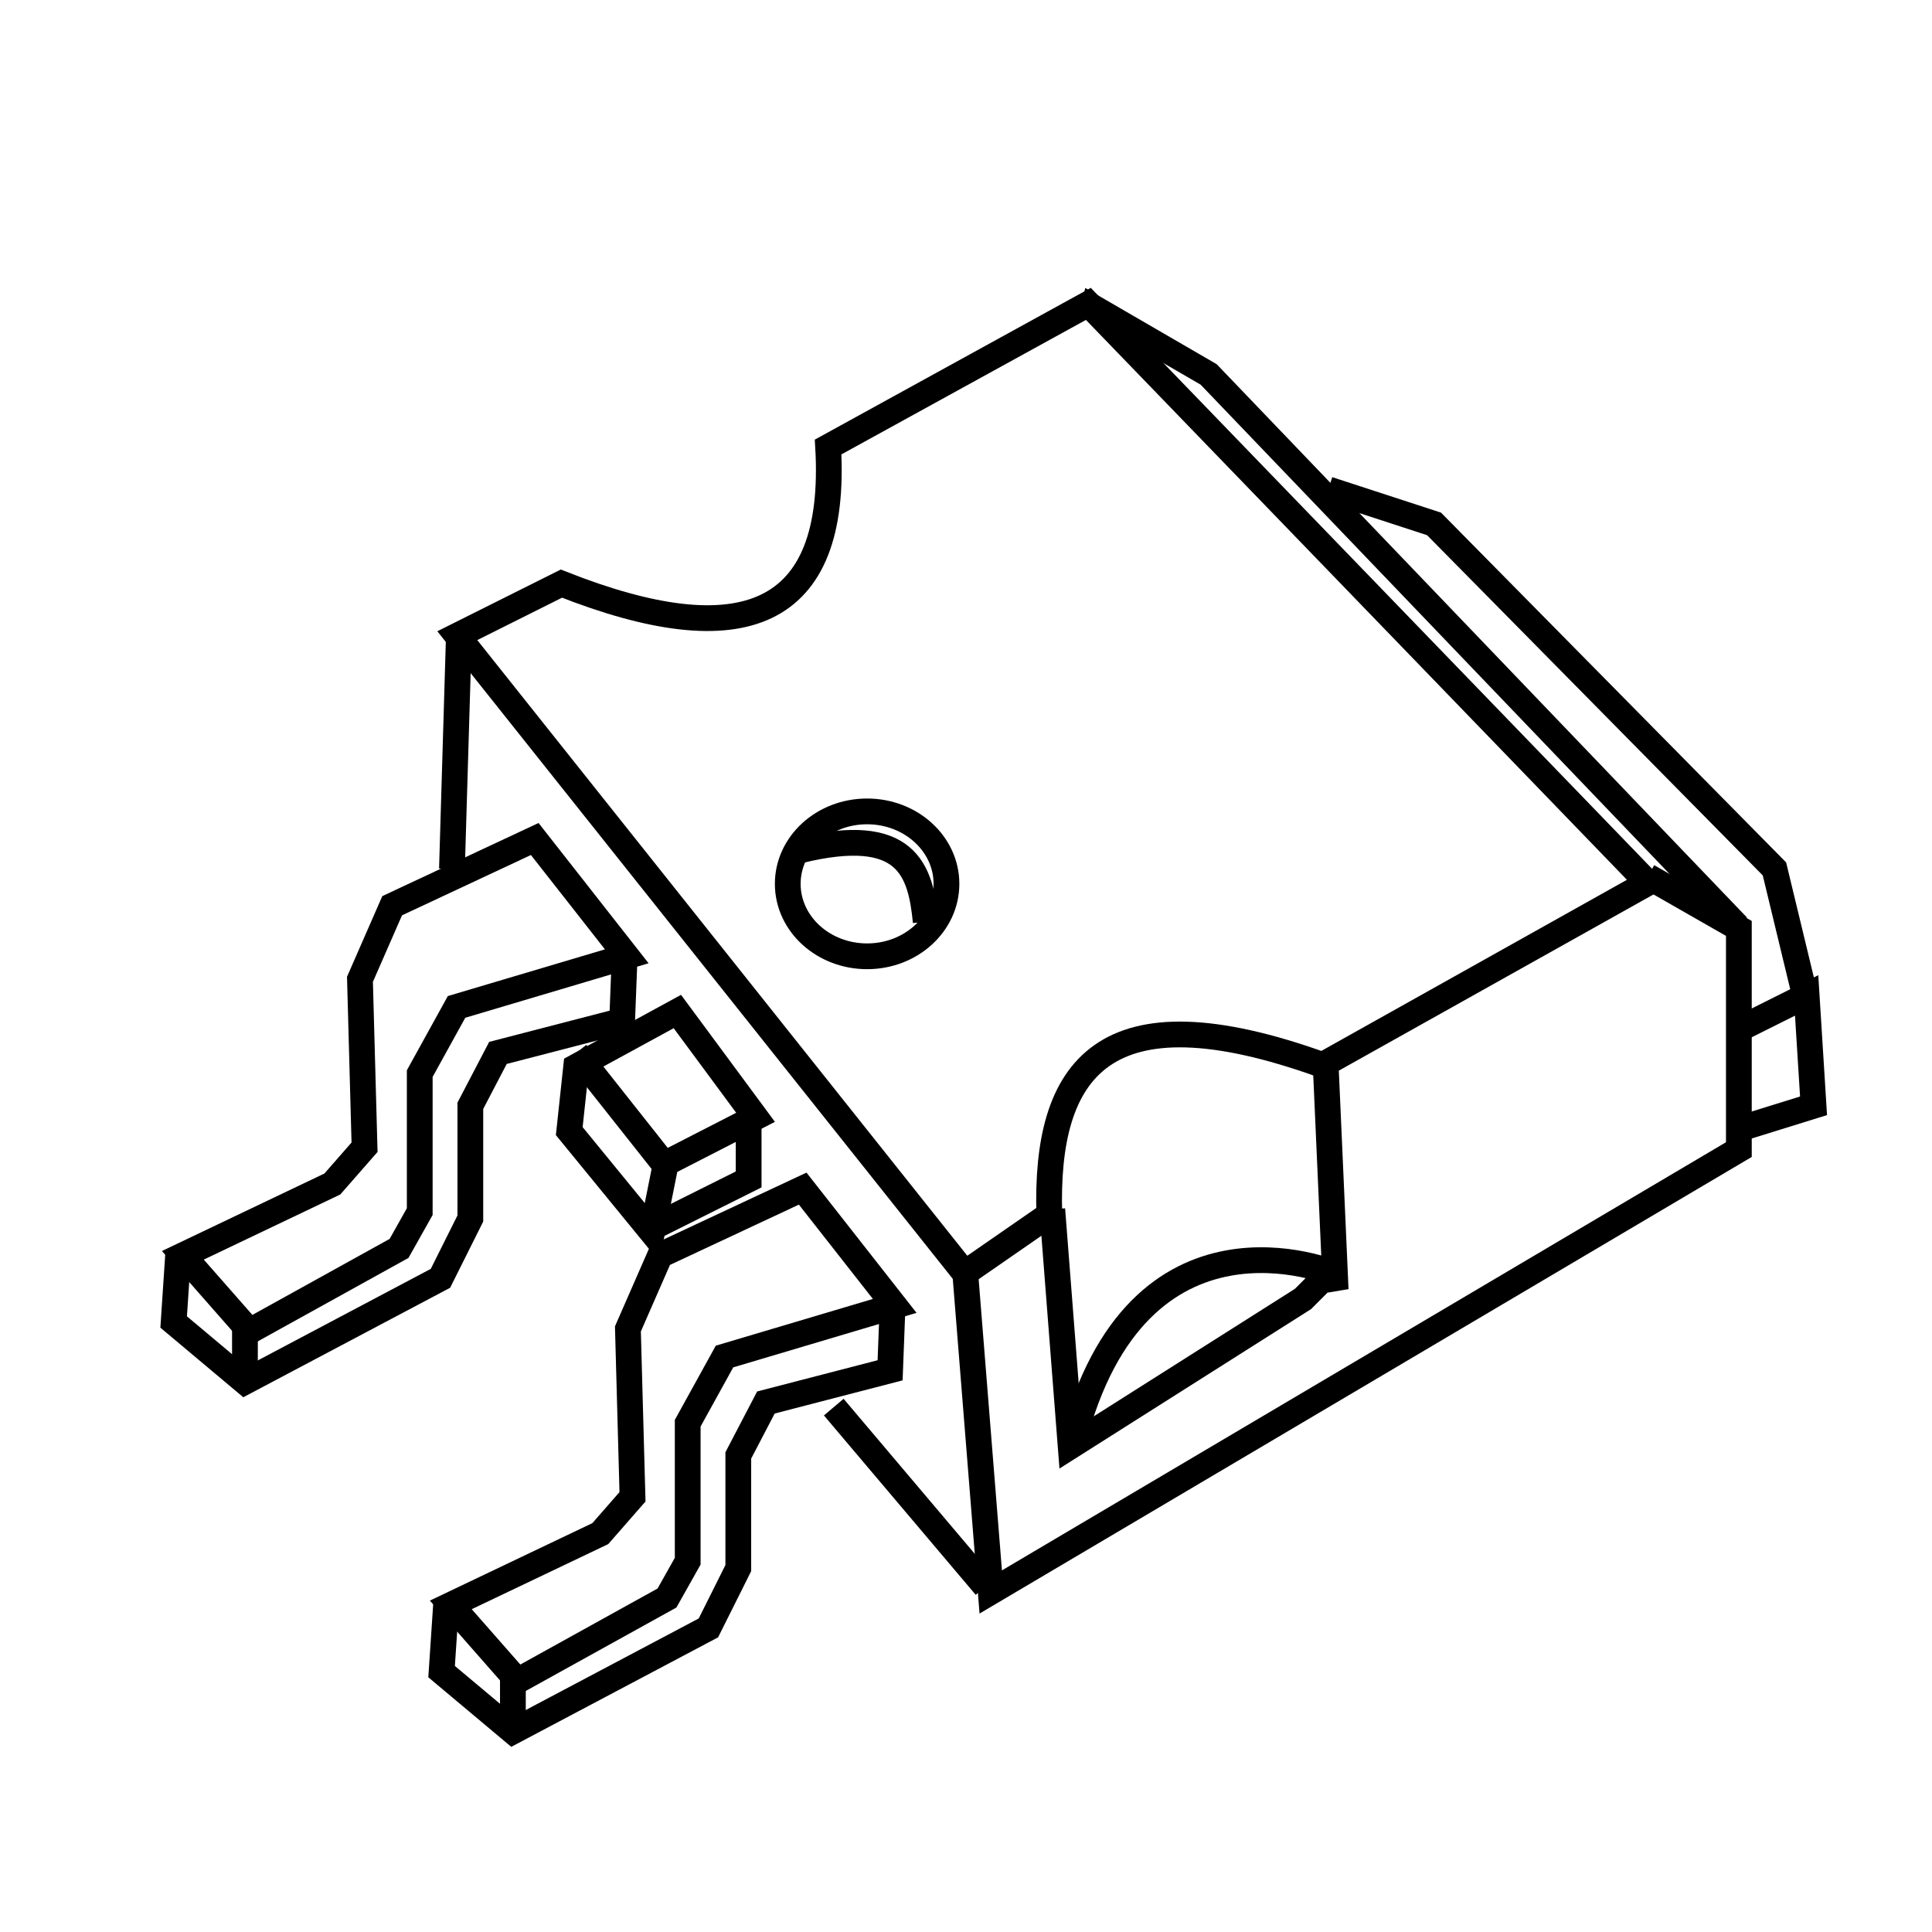
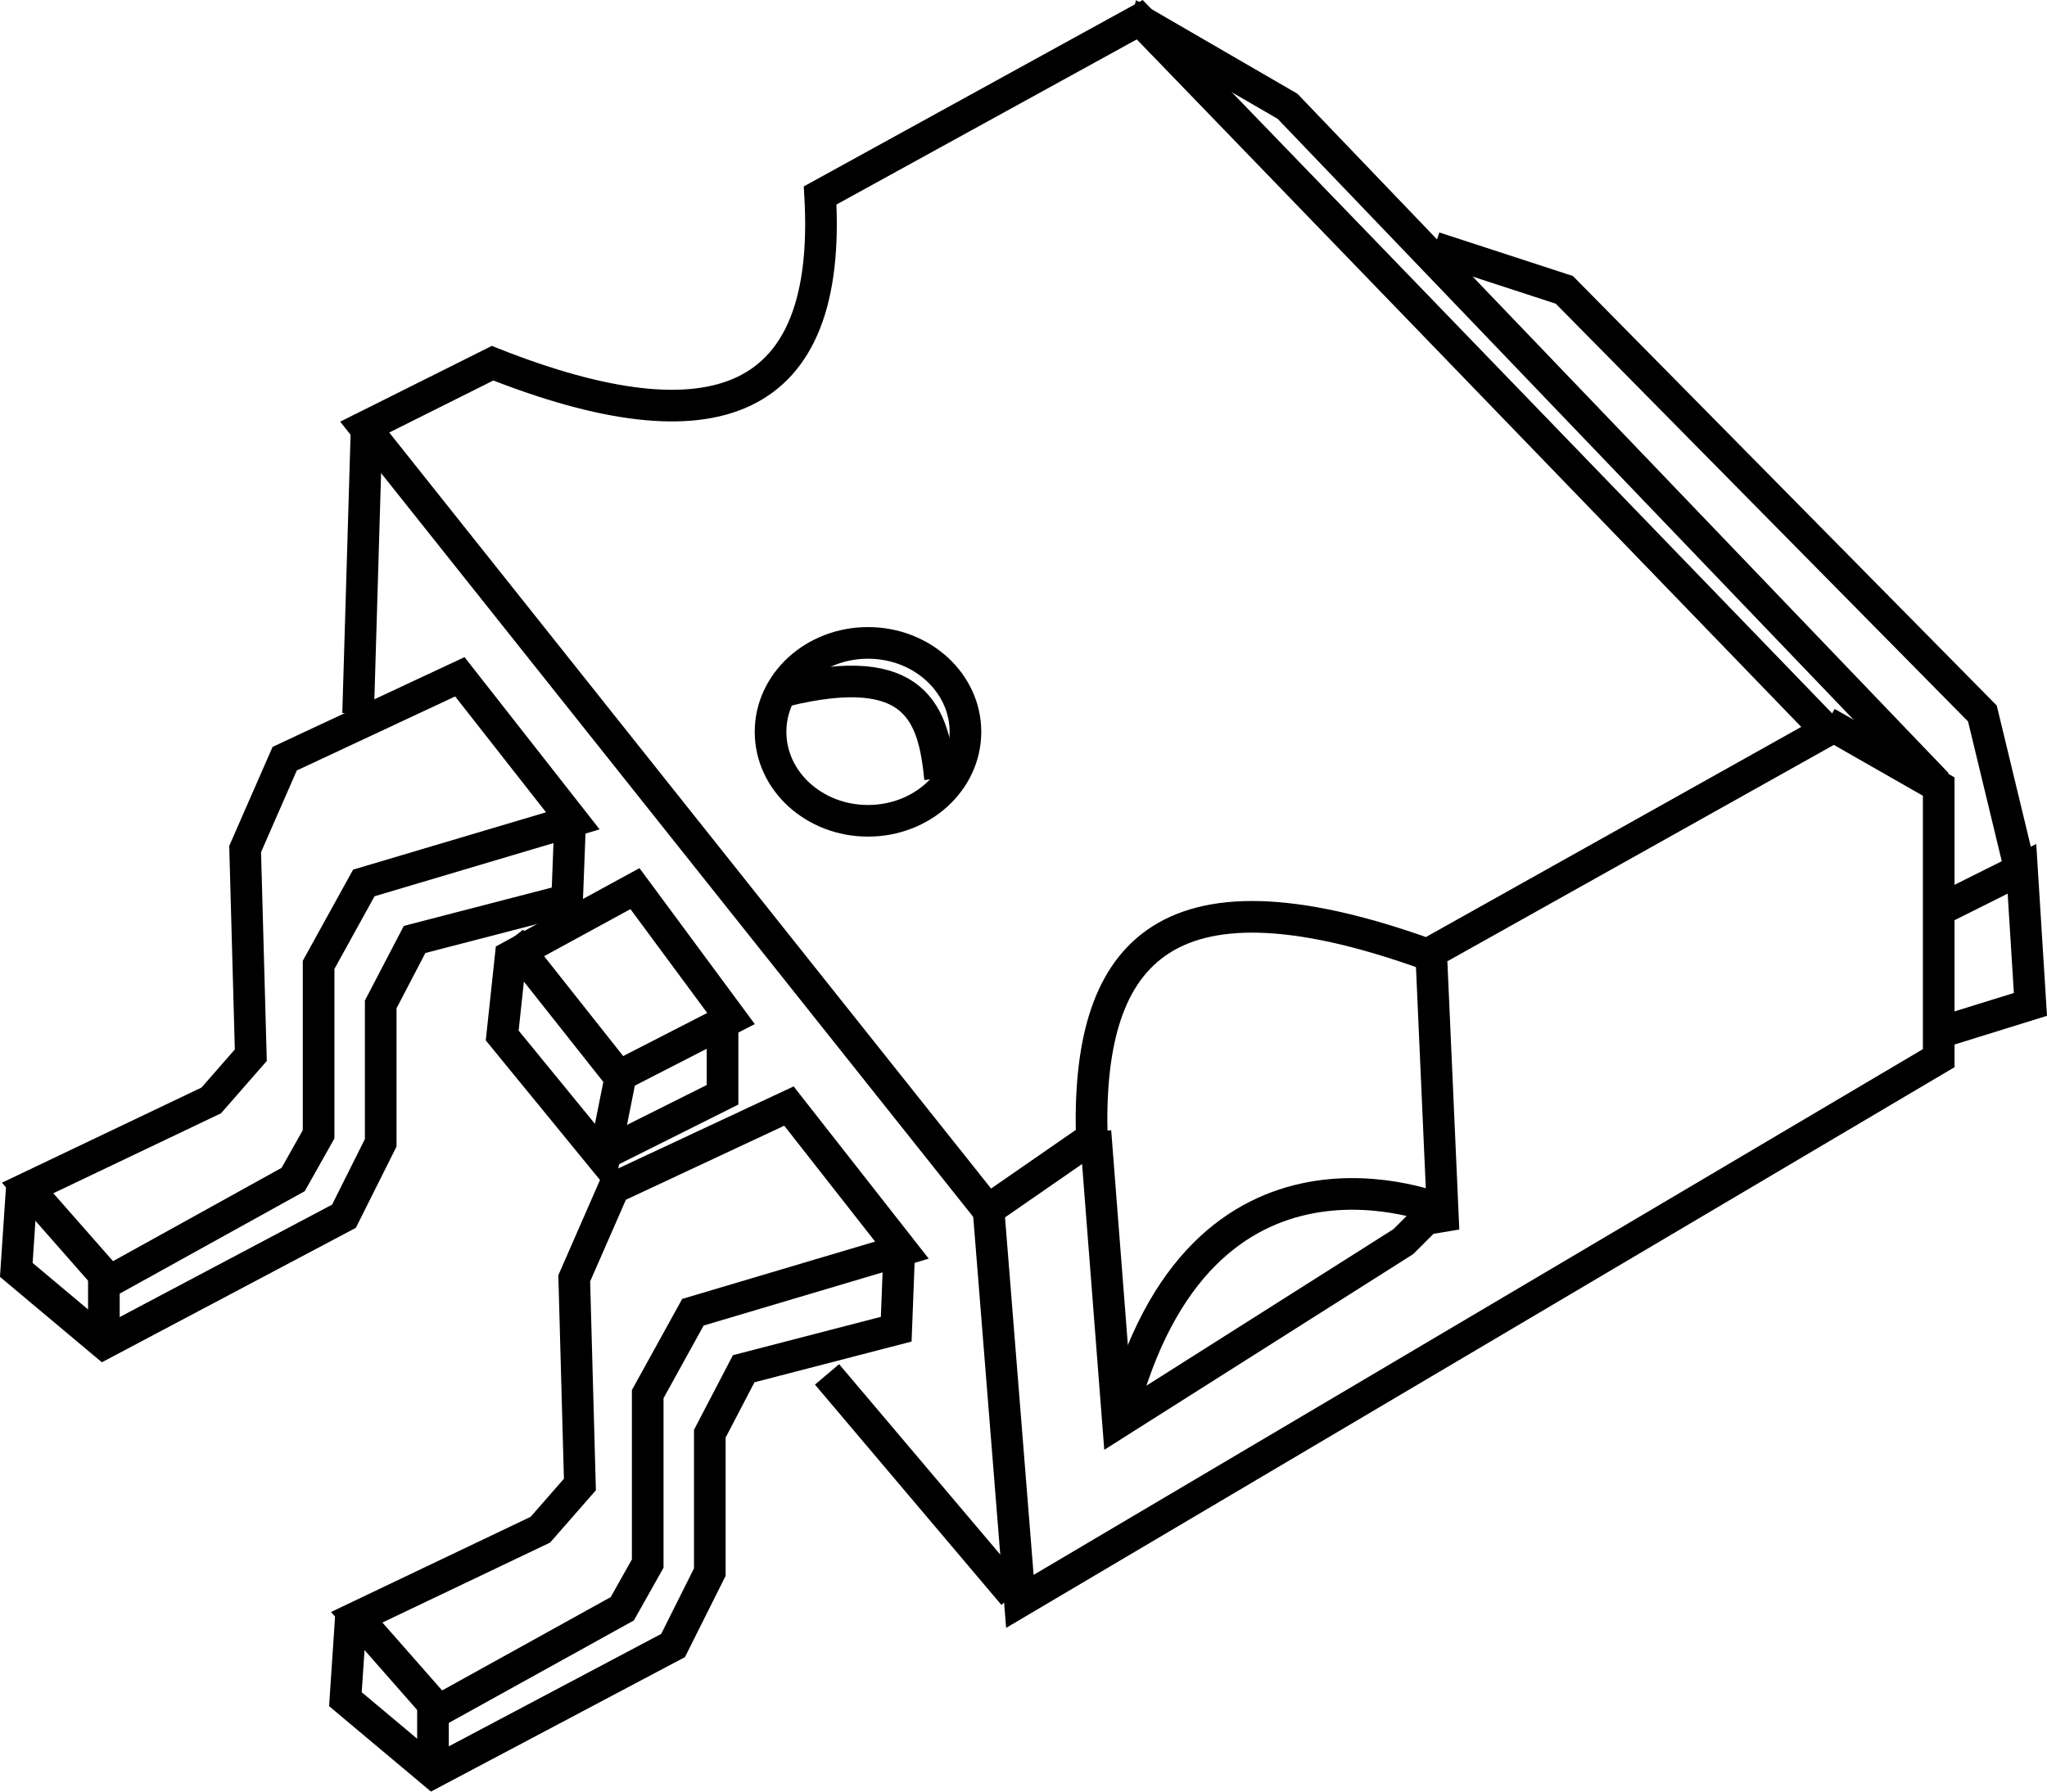
- <svg xmlns="http://www.w3.org/2000/svg" width="75" height="75" id="svg3139" version="1.0">
+ <svg xmlns="http://www.w3.org/2000/svg" version="1.0" id="svg3139" height="226.551" width="258.8">
  <defs id="defs3141" />
-   <g id="layer1">
-     <g id="g3117" transform="translate(197.8125,804.2259)">
-       <path id="path3075" d="M -180.06,-779.549 L -160.362,-754.801 L -157.079,-757.074 C -157.245,-762.711 -155.019,-765.957 -146.472,-762.882 L -133.845,-769.953 L -155.563,-792.429 L -165.665,-786.873 C -165.282,-780.225 -168.997,-778.792 -176.019,-781.57 L -180.06,-779.549 z " style="fill:none;fill-rule:evenodd;stroke:#000000;stroke-width:1px;stroke-linecap:butt;stroke-linejoin:miter;stroke-opacity:1" />
-       <path id="path3077" d="M -160.362,-755.053 L -159.352,-742.426 L -130.31,-759.599 L -130.31,-768.185 L -133.845,-770.206" style="fill:none;fill-rule:evenodd;stroke:#000000;stroke-width:1px;stroke-linecap:butt;stroke-linejoin:miter;stroke-opacity:1" />
-       <path id="path3079" d="M -130.357,-768.263 L -150.893,-789.691 L -155.357,-792.281 L -155.446,-791.924 L -155.446,-791.924" style="fill:none;fill-rule:evenodd;stroke:#000000;stroke-width:1px;stroke-linecap:butt;stroke-linejoin:miter;stroke-opacity:1" />
-       <path id="path3081" d="M -130,-760.495 L -127.411,-761.299 L -127.679,-765.584 L -130.179,-764.334" style="fill:none;fill-rule:evenodd;stroke:#000000;stroke-width:1px;stroke-linecap:butt;stroke-linejoin:miter;stroke-opacity:1" />
-       <path id="path3083" d="M -127.679,-765.316 L -128.929,-770.495 L -142.143,-783.888 L -146.25,-785.227" style="fill:none;fill-rule:evenodd;stroke:#000000;stroke-width:1px;stroke-linecap:butt;stroke-linejoin:miter;stroke-opacity:1" />
-       <path id="path3085" d="M -156.964,-757.281 L -156.25,-748.084 L -147.232,-753.799 L -146.518,-754.513 L -145.982,-754.602 L -146.339,-762.638" style="fill:none;fill-rule:evenodd;stroke:#000000;stroke-width:1px;stroke-linecap:butt;stroke-linejoin:miter;stroke-opacity:1" />
-       <path id="path3087" d="M -156.161,-748.263 C -153.656,-757.998 -146.065,-754.819 -145.982,-754.781" style="fill:none;fill-rule:evenodd;stroke:#000000;stroke-width:1px;stroke-linecap:butt;stroke-linejoin:miter;stroke-opacity:1" />
-       <path d="M -161.071 -769.915 A 3.08 2.812 0 1 1  -167.232,-769.915 A 3.08 2.812 0 1 1  -161.071 -769.915 z" id="path3089" style="opacity:1;fill:none;fill-opacity:1;fill-rule:nonzero;stroke:#000000;stroke-width:1;stroke-miterlimit:4;stroke-dasharray:none;stroke-opacity:1" />
-       <path id="path3091" d="M -166.786,-771.209 C -162.606,-772.231 -162.074,-770.464 -161.875,-768.441" style="fill:none;fill-rule:evenodd;stroke:#000000;stroke-width:1px;stroke-linecap:butt;stroke-linejoin:miter;stroke-opacity:1" />
-       <path id="path3093" d="M -180,-779.513 L -180.268,-770.495" style="fill:none;fill-rule:evenodd;stroke:#000000;stroke-width:1px;stroke-linecap:butt;stroke-linejoin:miter;stroke-opacity:1" />
-       <path id="path3095" d="M -159.554,-742.638 L -165.446,-749.602" style="fill:none;fill-rule:evenodd;stroke:#000000;stroke-width:1px;stroke-linecap:butt;stroke-linejoin:miter;stroke-opacity:1" />
-       <path id="path3099" d="M -173.482,-767.102 L -177.054,-771.656 L -182.589,-769.066 L -183.839,-766.209 L -183.661,-759.691 L -184.911,-758.263 L -190.714,-755.495 L -188.125,-752.549 L -182.321,-755.763 L -181.518,-757.191 L -181.518,-762.549 L -180.089,-765.138 L -173.482,-767.102 z " style="fill:none;fill-rule:evenodd;stroke:#000000;stroke-width:1px;stroke-linecap:butt;stroke-linejoin:miter;stroke-opacity:1" />
-       <path id="path3101" d="M -190.893,-755.584 L -191.071,-752.906 L -188.304,-750.584 L -180.714,-754.602 L -179.554,-756.924 L -179.554,-761.299 L -178.482,-763.352 L -173.661,-764.602 L -173.571,-766.924" style="fill:none;fill-rule:evenodd;stroke:#000000;stroke-width:1px;stroke-linecap:butt;stroke-linejoin:miter;stroke-opacity:1" />
-       <path id="path3103" d="M -188.304,-752.995 L -188.304,-750.674" style="fill:none;fill-rule:evenodd;stroke:#000000;stroke-width:1px;stroke-linecap:butt;stroke-linejoin:miter;stroke-opacity:1" />
-       <path id="path3105" d="M -163.08,-753.531 L -166.652,-758.084 L -172.187,-755.495 L -173.437,-752.638 L -173.259,-746.12 L -174.509,-744.691 L -180.312,-741.924 L -177.723,-738.977 L -171.92,-742.191 L -171.116,-743.62 L -171.116,-748.977 L -169.687,-751.566 L -163.08,-753.531 z " style="fill:none;fill-rule:evenodd;stroke:#000000;stroke-width:1px;stroke-linecap:butt;stroke-linejoin:miter;stroke-opacity:1" />
-       <path id="path3107" d="M -180.491,-742.013 L -180.67,-739.334 L -177.902,-737.013 L -170.312,-741.031 L -169.152,-743.352 L -169.152,-747.727 L -168.08,-749.781 L -163.259,-751.031 L -163.17,-753.352" style="fill:none;fill-rule:evenodd;stroke:#000000;stroke-width:1px;stroke-linecap:butt;stroke-linejoin:miter;stroke-opacity:1" />
-       <path id="path3109" d="M -177.902,-739.424 L -177.902,-737.102" style="fill:none;fill-rule:evenodd;stroke:#000000;stroke-width:1px;stroke-linecap:butt;stroke-linejoin:miter;stroke-opacity:1" />
-       <path id="path3111" d="M -171.518,-764.959 L -168.482,-760.852 L -171.964,-759.066 L -172.5,-756.388 L -175.714,-760.316 L -175.446,-762.816 L -171.518,-764.959 z " style="fill:none;fill-rule:evenodd;stroke:#000000;stroke-width:1px;stroke-linecap:butt;stroke-linejoin:miter;stroke-opacity:1" />
-       <path id="path3113" d="M -175.446,-763.352 L -172.054,-759.066" style="fill:none;fill-rule:evenodd;stroke:#000000;stroke-width:1px;stroke-linecap:butt;stroke-linejoin:miter;stroke-opacity:1" />
-       <path id="path3115" d="M -168.75,-760.852 L -168.75,-758.441 L -172.321,-756.656" style="fill:none;fill-rule:evenodd;stroke:#000000;stroke-width:1px;stroke-linecap:butt;stroke-linejoin:miter;stroke-opacity:1" />
+   <g transform="translate(90.82476,73.78191)" id="layer1">
+     <g transform="matrix(4,0,0,4,675.5241,3098.423)" id="g3117">
+       <path style="fill:none;fill-rule:evenodd;stroke:#000000;stroke-width:1px;stroke-linecap:butt;stroke-linejoin:miter;stroke-opacity:1" d="m -180.06,-779.549 19.698,24.749 3.283,-2.273 c -0.166,-5.638 2.06,-8.883 10.607,-5.808 l 12.627,-7.071 -21.718,-22.476 -10.102,5.556 c 0.383,6.648 -3.332,8.081 -10.354,5.303 z" id="path3075" />
+       <path style="fill:none;fill-rule:evenodd;stroke:#000000;stroke-width:1px;stroke-linecap:butt;stroke-linejoin:miter;stroke-opacity:1" d="m -160.362,-755.053 1.01,12.627 29.042,-17.173 v -8.586 l -3.536,-2.02" id="path3077" />
+       <path style="fill:none;fill-rule:evenodd;stroke:#000000;stroke-width:1px;stroke-linecap:butt;stroke-linejoin:miter;stroke-opacity:1" d="m -130.357,-768.263 -20.536,-21.429 -4.464,-2.589 -0.089,0.357 v 0" id="path3079" />
+       <path style="fill:none;fill-rule:evenodd;stroke:#000000;stroke-width:1px;stroke-linecap:butt;stroke-linejoin:miter;stroke-opacity:1" d="m -130,-760.495 2.589,-0.804 -0.268,-4.286 -2.5,1.25" id="path3081" />
+       <path style="fill:none;fill-rule:evenodd;stroke:#000000;stroke-width:1px;stroke-linecap:butt;stroke-linejoin:miter;stroke-opacity:1" d="m -127.679,-765.316 -1.25,-5.179 -13.214,-13.393 -4.107,-1.339" id="path3083" />
+       <path style="fill:none;fill-rule:evenodd;stroke:#000000;stroke-width:1px;stroke-linecap:butt;stroke-linejoin:miter;stroke-opacity:1" d="m -156.964,-757.281 0.714,9.196 9.018,-5.714 0.714,-0.714 0.536,-0.089 -0.357,-8.036" id="path3085" />
+       <path style="fill:none;fill-rule:evenodd;stroke:#000000;stroke-width:1px;stroke-linecap:butt;stroke-linejoin:miter;stroke-opacity:1" d="m -156.161,-748.263 c 2.504,-9.735 10.096,-6.557 10.179,-6.518" id="path3087" />
+       <ellipse ry="2.812" rx="3.08" cy="-769.915" cx="-164.152" style="opacity:1;fill:none;fill-opacity:1;fill-rule:nonzero;stroke:#000000;stroke-width:1;stroke-miterlimit:4;stroke-dasharray:none;stroke-opacity:1" id="path3089" />
+       <path style="fill:none;fill-rule:evenodd;stroke:#000000;stroke-width:1px;stroke-linecap:butt;stroke-linejoin:miter;stroke-opacity:1" d="m -166.786,-771.209 c 4.179,-1.022 4.712,0.746 4.911,2.768" id="path3091" />
+       <path style="fill:none;fill-rule:evenodd;stroke:#000000;stroke-width:1px;stroke-linecap:butt;stroke-linejoin:miter;stroke-opacity:1" d="m -180,-779.513 -0.268,9.018" id="path3093" />
+       <path style="fill:none;fill-rule:evenodd;stroke:#000000;stroke-width:1px;stroke-linecap:butt;stroke-linejoin:miter;stroke-opacity:1" d="m -159.554,-742.638 -5.893,-6.964" id="path3095" />
+       <path style="fill:none;fill-rule:evenodd;stroke:#000000;stroke-width:1px;stroke-linecap:butt;stroke-linejoin:miter;stroke-opacity:1" d="m -173.482,-767.102 -3.571,-4.554 -5.536,2.589 -1.25,2.857 0.179,6.518 -1.25,1.429 -5.804,2.768 2.589,2.946 5.804,-3.214 0.804,-1.429 v -5.357 l 1.429,-2.589 z" id="path3099" />
+       <path style="fill:none;fill-rule:evenodd;stroke:#000000;stroke-width:1px;stroke-linecap:butt;stroke-linejoin:miter;stroke-opacity:1" d="m -190.893,-755.584 -0.179,2.679 2.768,2.321 7.589,-4.018 1.161,-2.321 v -4.375 l 1.071,-2.054 4.821,-1.25 0.089,-2.321" id="path3101" />
+       <path style="fill:none;fill-rule:evenodd;stroke:#000000;stroke-width:1px;stroke-linecap:butt;stroke-linejoin:miter;stroke-opacity:1" d="m -188.304,-752.995 v 2.321" id="path3103" />
+       <path style="fill:none;fill-rule:evenodd;stroke:#000000;stroke-width:1px;stroke-linecap:butt;stroke-linejoin:miter;stroke-opacity:1" d="m -163.08,-753.531 -3.571,-4.554 -5.536,2.589 -1.25,2.857 0.179,6.518 -1.25,1.429 -5.804,2.768 2.589,2.946 5.804,-3.214 0.804,-1.429 v -5.357 l 1.429,-2.589 z" id="path3105" />
+       <path style="fill:none;fill-rule:evenodd;stroke:#000000;stroke-width:1px;stroke-linecap:butt;stroke-linejoin:miter;stroke-opacity:1" d="m -180.491,-742.013 -0.179,2.679 2.768,2.321 7.589,-4.018 1.161,-2.321 v -4.375 l 1.071,-2.054 4.821,-1.25 0.089,-2.321" id="path3107" />
+       <path style="fill:none;fill-rule:evenodd;stroke:#000000;stroke-width:1px;stroke-linecap:butt;stroke-linejoin:miter;stroke-opacity:1" d="m -177.902,-739.424 v 2.321" id="path3109" />
+       <path style="fill:none;fill-rule:evenodd;stroke:#000000;stroke-width:1px;stroke-linecap:butt;stroke-linejoin:miter;stroke-opacity:1" d="m -171.518,-764.959 3.036,4.107 -3.482,1.786 -0.536,2.679 -3.214,-3.929 0.268,-2.5 z" id="path3111" />
+       <path style="fill:none;fill-rule:evenodd;stroke:#000000;stroke-width:1px;stroke-linecap:butt;stroke-linejoin:miter;stroke-opacity:1" d="m -175.446,-763.352 3.393,4.286" id="path3113" />
+       <path style="fill:none;fill-rule:evenodd;stroke:#000000;stroke-width:1px;stroke-linecap:butt;stroke-linejoin:miter;stroke-opacity:1" d="m -168.75,-760.852 v 2.411 l -3.571,1.786" id="path3115" />
    </g>
  </g>
</svg>
